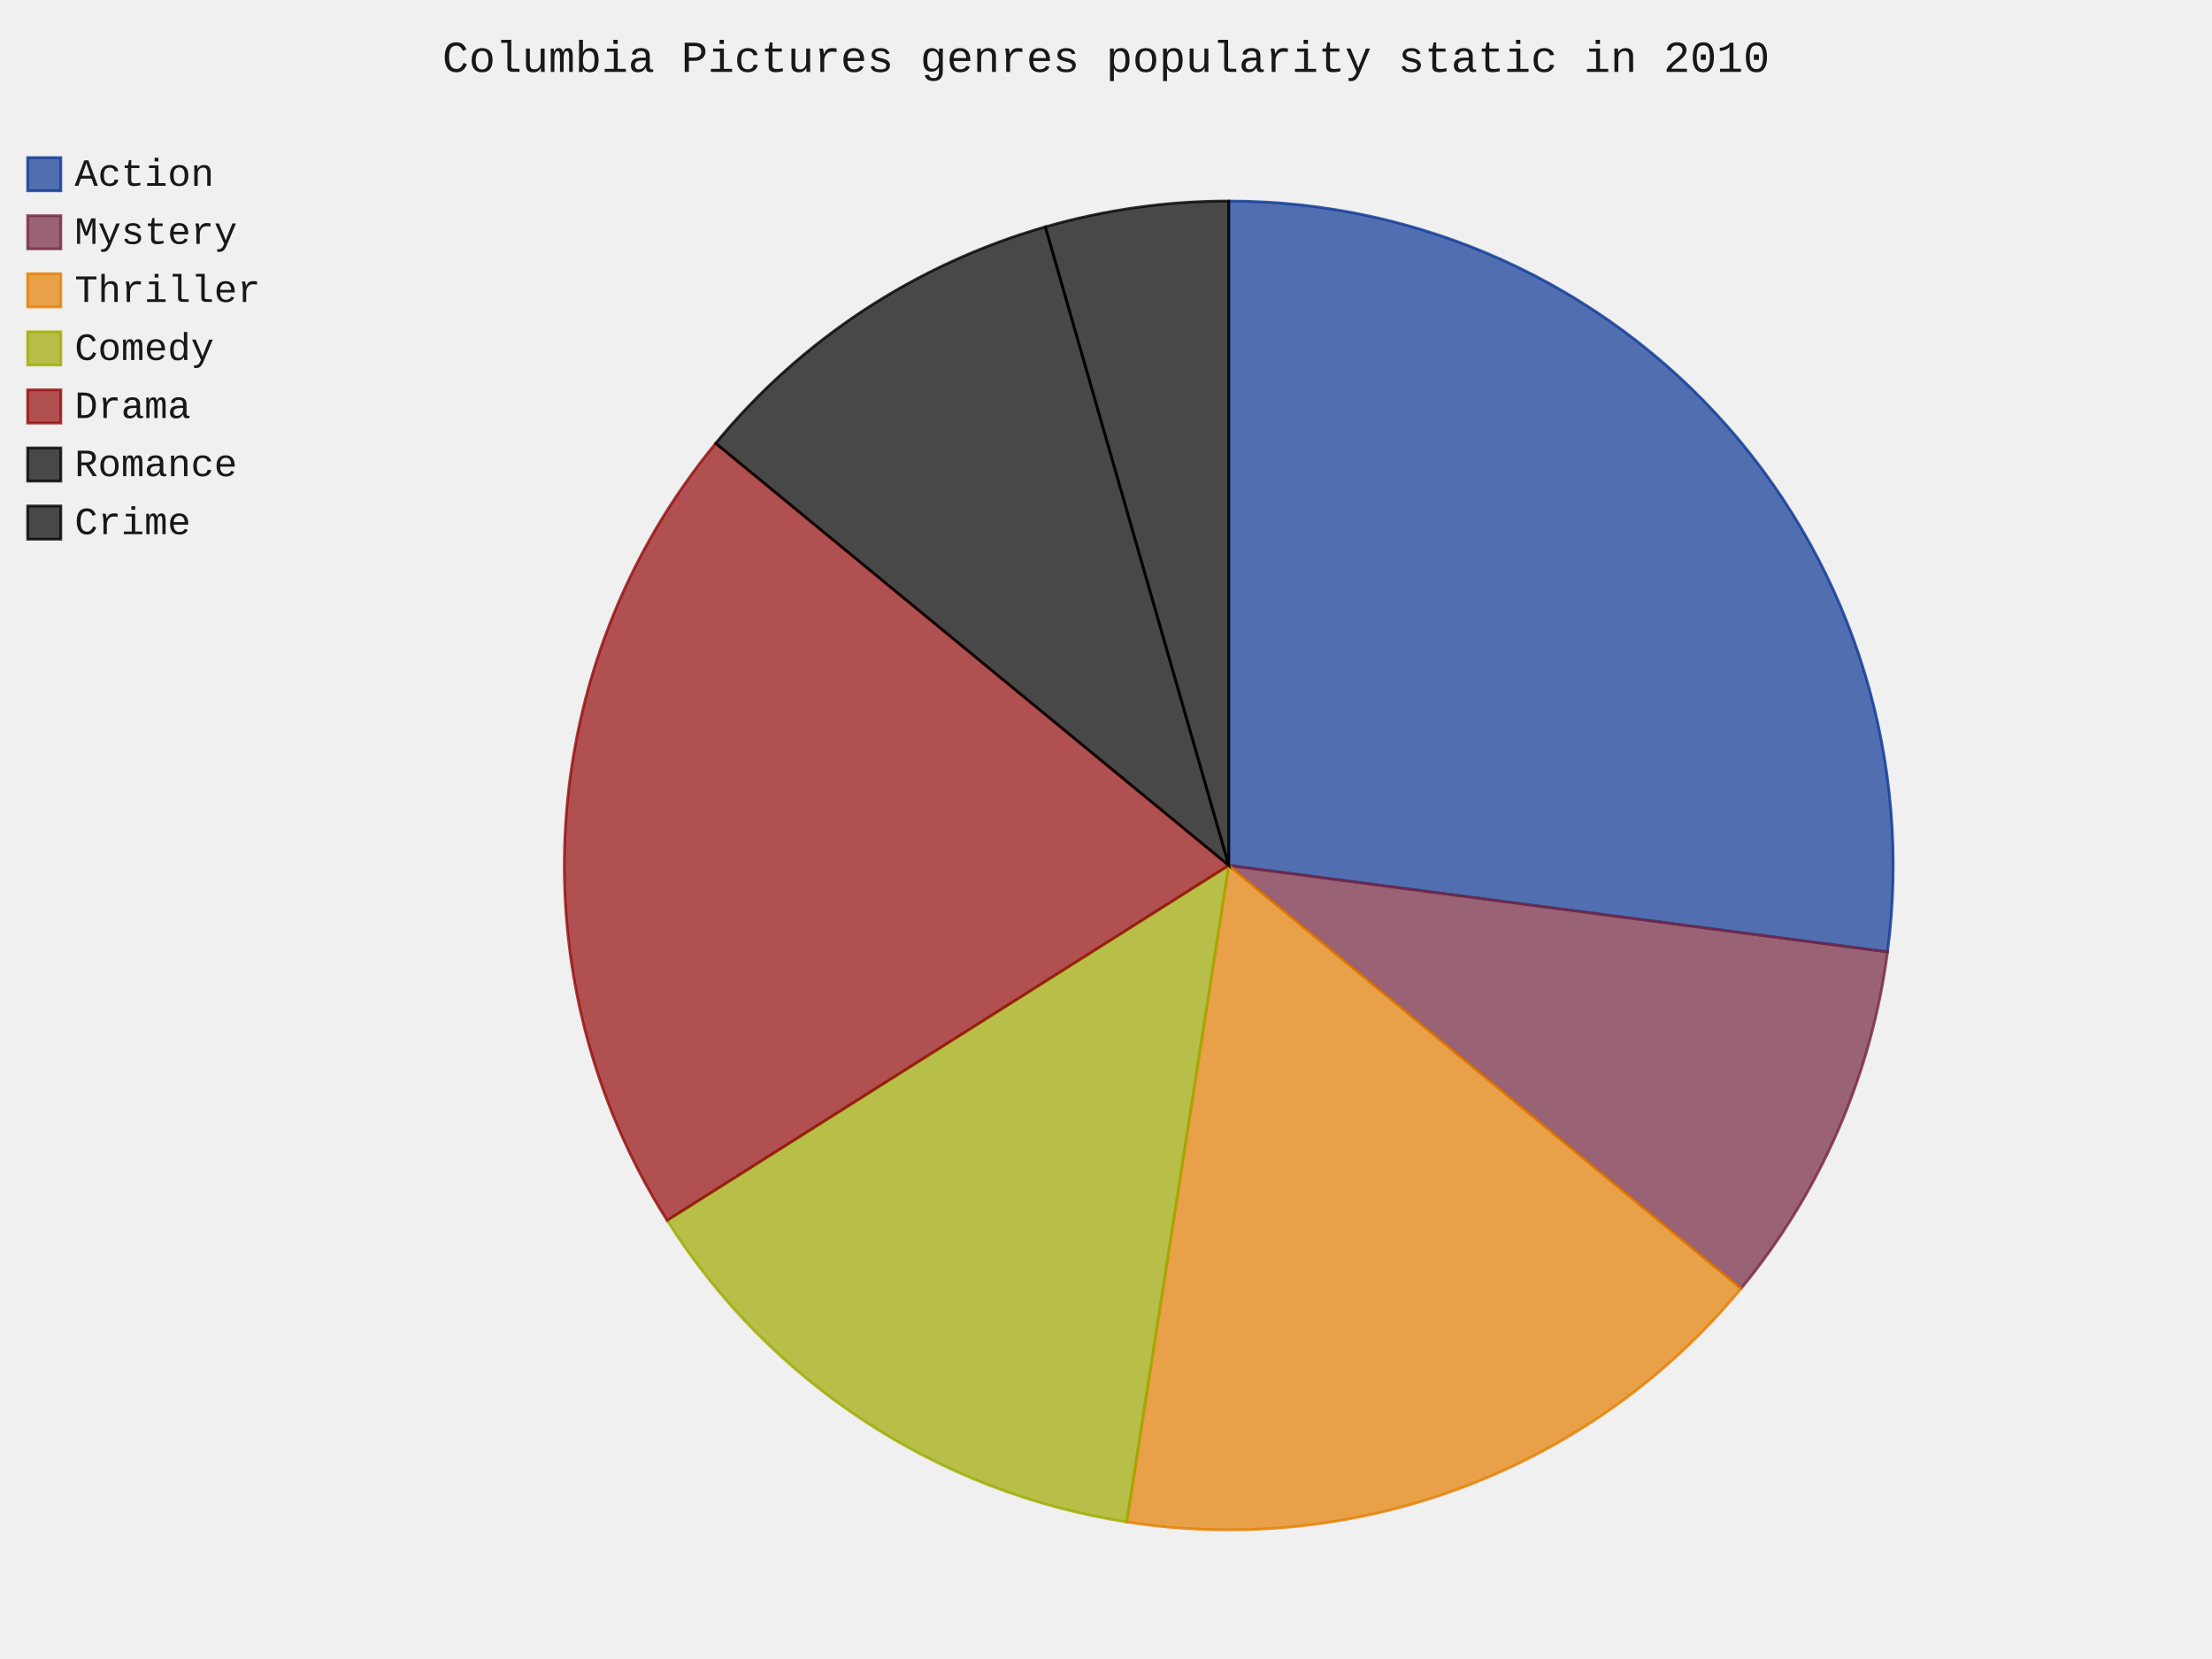
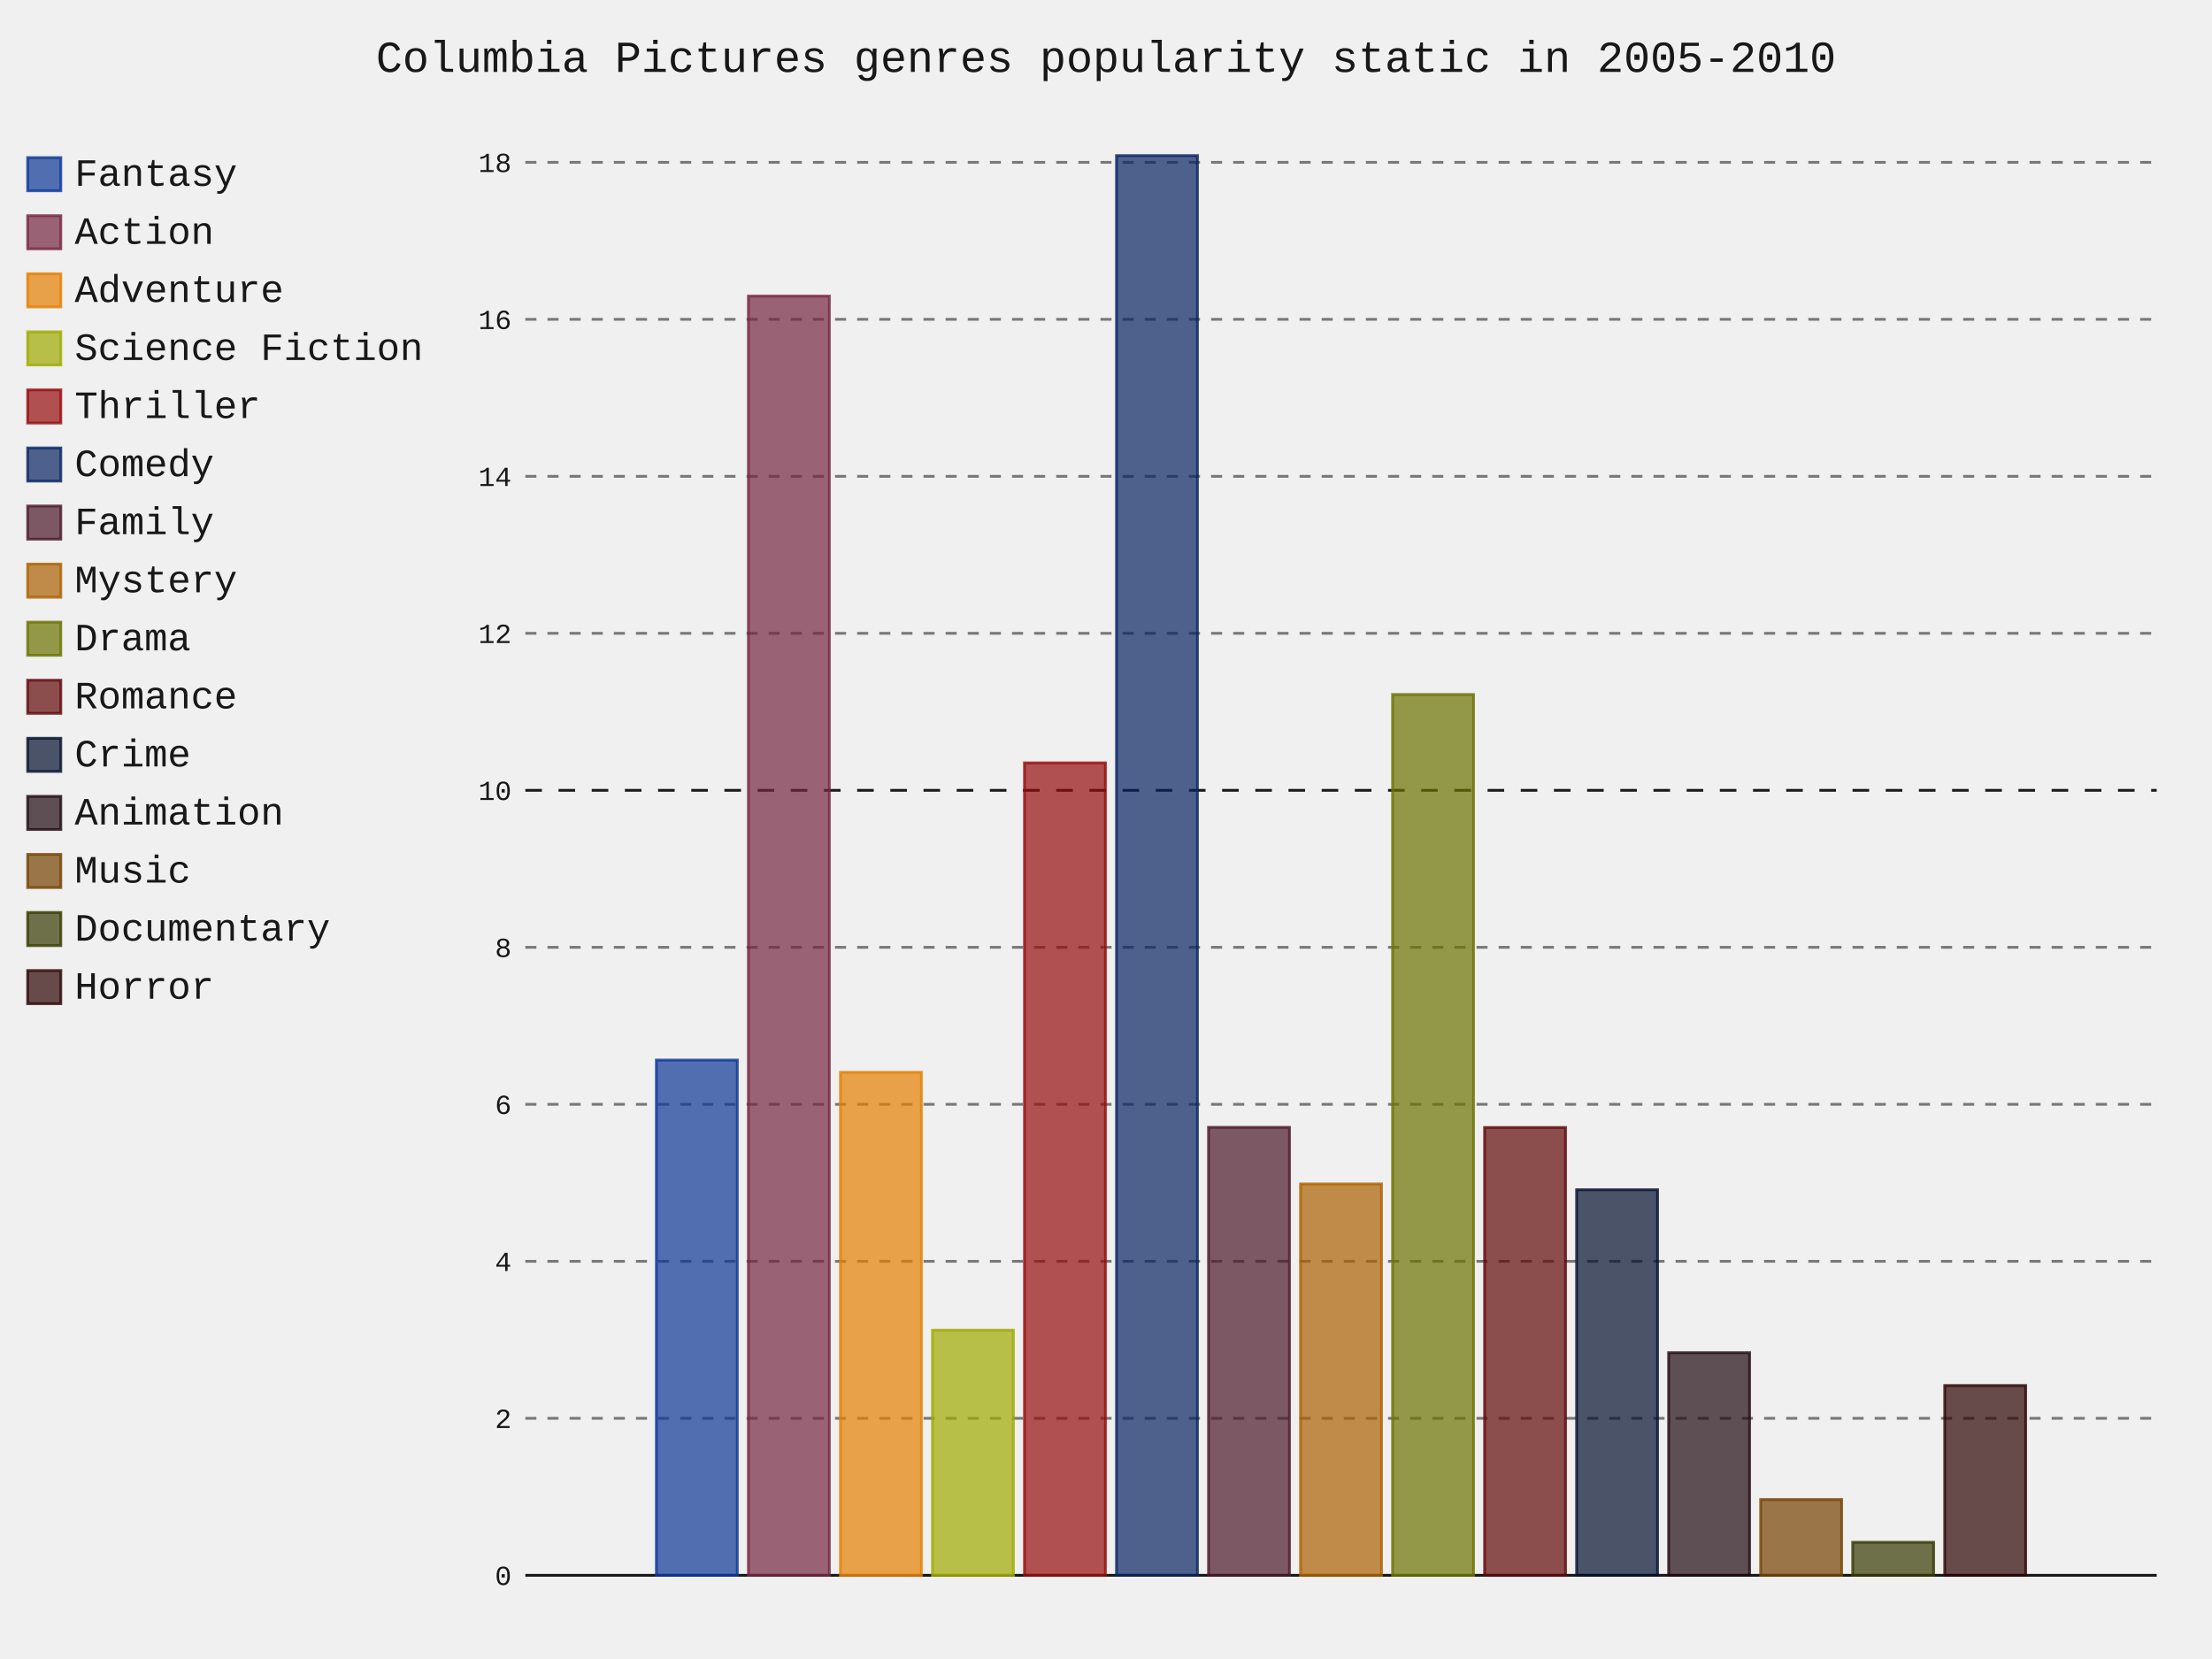
- <svg xmlns="http://www.w3.org/2000/svg" class="pygal-chart" id="chart-e31f5b87-3cb9-4aca-9b64-6ff284924353" viewBox="0 0 800 600">
+ <svg xmlns="http://www.w3.org/2000/svg" class="pygal-chart" id="chart-d4c06c15-21c2-4338-b634-90124c9bedb0" viewBox="0 0 800 600">
  <defs>
-     <style type="text/css">#chart-e31f5b87-3cb9-4aca-9b64-6ff284924353{-webkit-user-select:none;-webkit-font-smoothing:antialiased;font-family:Consolas,"Liberation Mono",Menlo,Courier,monospace}#chart-e31f5b87-3cb9-4aca-9b64-6ff284924353 .title{font-family:Consolas,"Liberation Mono",Menlo,Courier,monospace;font-size:16px}#chart-e31f5b87-3cb9-4aca-9b64-6ff284924353 .legends .legend text{font-family:Consolas,"Liberation Mono",Menlo,Courier,monospace;font-size:14px}#chart-e31f5b87-3cb9-4aca-9b64-6ff284924353 .axis text{font-family:Consolas,"Liberation Mono",Menlo,Courier,monospace;font-size:10px}#chart-e31f5b87-3cb9-4aca-9b64-6ff284924353 .axis text.major{font-family:Consolas,"Liberation Mono",Menlo,Courier,monospace;font-size:10px}#chart-e31f5b87-3cb9-4aca-9b64-6ff284924353 .text-overlay text.value{font-family:Consolas,"Liberation Mono",Menlo,Courier,monospace;font-size:16px}#chart-e31f5b87-3cb9-4aca-9b64-6ff284924353 .text-overlay text.label{font-family:Consolas,"Liberation Mono",Menlo,Courier,monospace;font-size:10px}#chart-e31f5b87-3cb9-4aca-9b64-6ff284924353 .tooltip{font-family:Consolas,"Liberation Mono",Menlo,Courier,monospace;font-size:14px}#chart-e31f5b87-3cb9-4aca-9b64-6ff284924353 text.no_data{font-family:Consolas,"Liberation Mono",Menlo,Courier,monospace;font-size:64px}
- #chart-e31f5b87-3cb9-4aca-9b64-6ff284924353{background-color:transparent}#chart-e31f5b87-3cb9-4aca-9b64-6ff284924353 path,#chart-e31f5b87-3cb9-4aca-9b64-6ff284924353 line,#chart-e31f5b87-3cb9-4aca-9b64-6ff284924353 rect,#chart-e31f5b87-3cb9-4aca-9b64-6ff284924353 circle{-webkit-transition:150ms;-moz-transition:150ms;transition:150ms}#chart-e31f5b87-3cb9-4aca-9b64-6ff284924353 .graph &gt; .background{fill:transparent}#chart-e31f5b87-3cb9-4aca-9b64-6ff284924353 .plot &gt; .background{fill:rgba(240,240,240,0.7)}#chart-e31f5b87-3cb9-4aca-9b64-6ff284924353 .graph{fill:rgba(0,0,0,0.9)}#chart-e31f5b87-3cb9-4aca-9b64-6ff284924353 text.no_data{fill:rgba(0,0,0,0.9)}#chart-e31f5b87-3cb9-4aca-9b64-6ff284924353 .title{fill:rgba(0,0,0,0.9)}#chart-e31f5b87-3cb9-4aca-9b64-6ff284924353 .legends .legend text{fill:rgba(0,0,0,0.9)}#chart-e31f5b87-3cb9-4aca-9b64-6ff284924353 .legends .legend:hover text{fill:rgba(0,0,0,0.9)}#chart-e31f5b87-3cb9-4aca-9b64-6ff284924353 .axis .line{stroke:rgba(0,0,0,0.9)}#chart-e31f5b87-3cb9-4aca-9b64-6ff284924353 .axis .guide.line{stroke:rgba(0,0,0,0.5)}#chart-e31f5b87-3cb9-4aca-9b64-6ff284924353 .axis .major.line{stroke:rgba(0,0,0,0.9)}#chart-e31f5b87-3cb9-4aca-9b64-6ff284924353 .axis text.major{fill:rgba(0,0,0,0.9)}#chart-e31f5b87-3cb9-4aca-9b64-6ff284924353 .axis.y .guides:hover .guide.line,#chart-e31f5b87-3cb9-4aca-9b64-6ff284924353 .line-graph .axis.x .guides:hover .guide.line,#chart-e31f5b87-3cb9-4aca-9b64-6ff284924353 .stackedline-graph .axis.x .guides:hover .guide.line,#chart-e31f5b87-3cb9-4aca-9b64-6ff284924353 .xy-graph .axis.x .guides:hover .guide.line{stroke:rgba(0,0,0,0.9)}#chart-e31f5b87-3cb9-4aca-9b64-6ff284924353 .axis .guides:hover text{fill:rgba(0,0,0,0.9)}#chart-e31f5b87-3cb9-4aca-9b64-6ff284924353 .reactive{fill-opacity:.7;stroke-opacity:.8}#chart-e31f5b87-3cb9-4aca-9b64-6ff284924353 .ci{stroke:rgba(0,0,0,0.9)}#chart-e31f5b87-3cb9-4aca-9b64-6ff284924353 .reactive.active,#chart-e31f5b87-3cb9-4aca-9b64-6ff284924353 .active .reactive{fill-opacity:.8;stroke-opacity:.9;stroke-width:4}#chart-e31f5b87-3cb9-4aca-9b64-6ff284924353 .ci .reactive.active{stroke-width:1.5}#chart-e31f5b87-3cb9-4aca-9b64-6ff284924353 .series text{fill:rgba(0,0,0,0.9)}#chart-e31f5b87-3cb9-4aca-9b64-6ff284924353 .tooltip rect{fill:rgba(240,240,240,0.7);stroke:rgba(0,0,0,0.9);-webkit-transition:opacity 150ms;-moz-transition:opacity 150ms;transition:opacity 150ms}#chart-e31f5b87-3cb9-4aca-9b64-6ff284924353 .tooltip .label{fill:rgba(0,0,0,0.9)}#chart-e31f5b87-3cb9-4aca-9b64-6ff284924353 .tooltip .label{fill:rgba(0,0,0,0.9)}#chart-e31f5b87-3cb9-4aca-9b64-6ff284924353 .tooltip .legend{font-size:.8em;fill:rgba(0,0,0,0.5)}#chart-e31f5b87-3cb9-4aca-9b64-6ff284924353 .tooltip .x_label{font-size:.6em;fill:rgba(0,0,0,0.9)}#chart-e31f5b87-3cb9-4aca-9b64-6ff284924353 .tooltip .xlink{font-size:.5em;text-decoration:underline}#chart-e31f5b87-3cb9-4aca-9b64-6ff284924353 .tooltip .value{font-size:1.5em}#chart-e31f5b87-3cb9-4aca-9b64-6ff284924353 .bound{font-size:.5em}#chart-e31f5b87-3cb9-4aca-9b64-6ff284924353 .max-value{font-size:.75em;fill:rgba(0,0,0,0.5)}#chart-e31f5b87-3cb9-4aca-9b64-6ff284924353 .map-element{fill:rgba(240,240,240,0.7);stroke:rgba(0,0,0,0.5) !important}#chart-e31f5b87-3cb9-4aca-9b64-6ff284924353 .map-element .reactive{fill-opacity:inherit;stroke-opacity:inherit}#chart-e31f5b87-3cb9-4aca-9b64-6ff284924353 .color-0,#chart-e31f5b87-3cb9-4aca-9b64-6ff284924353 .color-0 a:visited{stroke:rgb(12,55,149);fill:rgb(12,55,149)}#chart-e31f5b87-3cb9-4aca-9b64-6ff284924353 .color-1,#chart-e31f5b87-3cb9-4aca-9b64-6ff284924353 .color-1 a:visited{stroke:rgb(117,38,65);fill:rgb(117,38,65)}#chart-e31f5b87-3cb9-4aca-9b64-6ff284924353 .color-2,#chart-e31f5b87-3cb9-4aca-9b64-6ff284924353 .color-2 a:visited{stroke:rgb(228,127,0);fill:rgb(228,127,0)}#chart-e31f5b87-3cb9-4aca-9b64-6ff284924353 .color-3,#chart-e31f5b87-3cb9-4aca-9b64-6ff284924353 .color-3 a:visited{stroke:rgb(159,170,0);fill:rgb(159,170,0)}#chart-e31f5b87-3cb9-4aca-9b64-6ff284924353 .color-4,#chart-e31f5b87-3cb9-4aca-9b64-6ff284924353 .color-4 a:visited{stroke:rgb(149,12,12);fill:rgb(149,12,12)}#chart-e31f5b87-3cb9-4aca-9b64-6ff284924353 .color-5,#chart-e31f5b87-3cb9-4aca-9b64-6ff284924353 .color-5 a:visited{stroke:rgb(0,0,0);fill:rgb(0,0,0)}#chart-e31f5b87-3cb9-4aca-9b64-6ff284924353 .color-6,#chart-e31f5b87-3cb9-4aca-9b64-6ff284924353 .color-6 a:visited{stroke:rgb(0,0,0);fill:rgb(0,0,0)}#chart-e31f5b87-3cb9-4aca-9b64-6ff284924353 .text-overlay .color-0 text{fill:black}#chart-e31f5b87-3cb9-4aca-9b64-6ff284924353 .text-overlay .color-1 text{fill:black}#chart-e31f5b87-3cb9-4aca-9b64-6ff284924353 .text-overlay .color-2 text{fill:black}#chart-e31f5b87-3cb9-4aca-9b64-6ff284924353 .text-overlay .color-3 text{fill:black}#chart-e31f5b87-3cb9-4aca-9b64-6ff284924353 .text-overlay .color-4 text{fill:black}#chart-e31f5b87-3cb9-4aca-9b64-6ff284924353 .text-overlay .color-5 text{fill:white}#chart-e31f5b87-3cb9-4aca-9b64-6ff284924353 .text-overlay .color-6 text{fill:white}
- #chart-e31f5b87-3cb9-4aca-9b64-6ff284924353 text.no_data{text-anchor:middle}#chart-e31f5b87-3cb9-4aca-9b64-6ff284924353 .guide.line{fill:none}#chart-e31f5b87-3cb9-4aca-9b64-6ff284924353 .centered{text-anchor:middle}#chart-e31f5b87-3cb9-4aca-9b64-6ff284924353 .title{text-anchor:middle}#chart-e31f5b87-3cb9-4aca-9b64-6ff284924353 .legends .legend text{fill-opacity:1}#chart-e31f5b87-3cb9-4aca-9b64-6ff284924353 .axis.x text{text-anchor:middle}#chart-e31f5b87-3cb9-4aca-9b64-6ff284924353 .axis.x:not(.web) text[transform]{text-anchor:start}#chart-e31f5b87-3cb9-4aca-9b64-6ff284924353 .axis.x:not(.web) text[transform].backwards{text-anchor:end}#chart-e31f5b87-3cb9-4aca-9b64-6ff284924353 .axis.y text{text-anchor:end}#chart-e31f5b87-3cb9-4aca-9b64-6ff284924353 .axis.y text[transform].backwards{text-anchor:start}#chart-e31f5b87-3cb9-4aca-9b64-6ff284924353 .axis.y2 text{text-anchor:start}#chart-e31f5b87-3cb9-4aca-9b64-6ff284924353 .axis.y2 text[transform].backwards{text-anchor:end}#chart-e31f5b87-3cb9-4aca-9b64-6ff284924353 .axis .guide.line{stroke-dasharray:4,4}#chart-e31f5b87-3cb9-4aca-9b64-6ff284924353 .axis .major.guide.line{stroke-dasharray:6,6}#chart-e31f5b87-3cb9-4aca-9b64-6ff284924353 .horizontal .axis.y .guide.line,#chart-e31f5b87-3cb9-4aca-9b64-6ff284924353 .horizontal .axis.y2 .guide.line,#chart-e31f5b87-3cb9-4aca-9b64-6ff284924353 .vertical .axis.x .guide.line{opacity:0}#chart-e31f5b87-3cb9-4aca-9b64-6ff284924353 .horizontal .axis.always_show .guide.line,#chart-e31f5b87-3cb9-4aca-9b64-6ff284924353 .vertical .axis.always_show .guide.line{opacity:1 !important}#chart-e31f5b87-3cb9-4aca-9b64-6ff284924353 .axis.y .guides:hover .guide.line,#chart-e31f5b87-3cb9-4aca-9b64-6ff284924353 .axis.y2 .guides:hover .guide.line,#chart-e31f5b87-3cb9-4aca-9b64-6ff284924353 .axis.x .guides:hover .guide.line{opacity:1}#chart-e31f5b87-3cb9-4aca-9b64-6ff284924353 .axis .guides:hover text{opacity:1}#chart-e31f5b87-3cb9-4aca-9b64-6ff284924353 .nofill{fill:none}#chart-e31f5b87-3cb9-4aca-9b64-6ff284924353 .subtle-fill{fill-opacity:.2}#chart-e31f5b87-3cb9-4aca-9b64-6ff284924353 .dot{stroke-width:1px;fill-opacity:1}#chart-e31f5b87-3cb9-4aca-9b64-6ff284924353 .dot.active{stroke-width:5px}#chart-e31f5b87-3cb9-4aca-9b64-6ff284924353 .dot.negative{fill:transparent}#chart-e31f5b87-3cb9-4aca-9b64-6ff284924353 text,#chart-e31f5b87-3cb9-4aca-9b64-6ff284924353 tspan{stroke:none !important}#chart-e31f5b87-3cb9-4aca-9b64-6ff284924353 .series text.active{opacity:1}#chart-e31f5b87-3cb9-4aca-9b64-6ff284924353 .tooltip rect{fill-opacity:.95;stroke-width:.5}#chart-e31f5b87-3cb9-4aca-9b64-6ff284924353 .tooltip text{fill-opacity:1}#chart-e31f5b87-3cb9-4aca-9b64-6ff284924353 .showable{visibility:hidden}#chart-e31f5b87-3cb9-4aca-9b64-6ff284924353 .showable.shown{visibility:visible}#chart-e31f5b87-3cb9-4aca-9b64-6ff284924353 .gauge-background{fill:rgba(229,229,229,1);stroke:none}#chart-e31f5b87-3cb9-4aca-9b64-6ff284924353 .bg-lines{stroke:transparent;stroke-width:2px}</style>
+     <style type="text/css">#chart-d4c06c15-21c2-4338-b634-90124c9bedb0{-webkit-user-select:none;-webkit-font-smoothing:antialiased;font-family:Consolas,"Liberation Mono",Menlo,Courier,monospace}#chart-d4c06c15-21c2-4338-b634-90124c9bedb0 .title{font-family:Consolas,"Liberation Mono",Menlo,Courier,monospace;font-size:16px}#chart-d4c06c15-21c2-4338-b634-90124c9bedb0 .legends .legend text{font-family:Consolas,"Liberation Mono",Menlo,Courier,monospace;font-size:14px}#chart-d4c06c15-21c2-4338-b634-90124c9bedb0 .axis text{font-family:Consolas,"Liberation Mono",Menlo,Courier,monospace;font-size:10px}#chart-d4c06c15-21c2-4338-b634-90124c9bedb0 .axis text.major{font-family:Consolas,"Liberation Mono",Menlo,Courier,monospace;font-size:10px}#chart-d4c06c15-21c2-4338-b634-90124c9bedb0 .text-overlay text.value{font-family:Consolas,"Liberation Mono",Menlo,Courier,monospace;font-size:16px}#chart-d4c06c15-21c2-4338-b634-90124c9bedb0 .text-overlay text.label{font-family:Consolas,"Liberation Mono",Menlo,Courier,monospace;font-size:10px}#chart-d4c06c15-21c2-4338-b634-90124c9bedb0 .tooltip{font-family:Consolas,"Liberation Mono",Menlo,Courier,monospace;font-size:14px}#chart-d4c06c15-21c2-4338-b634-90124c9bedb0 text.no_data{font-family:Consolas,"Liberation Mono",Menlo,Courier,monospace;font-size:64px}
+ #chart-d4c06c15-21c2-4338-b634-90124c9bedb0{background-color:transparent}#chart-d4c06c15-21c2-4338-b634-90124c9bedb0 path,#chart-d4c06c15-21c2-4338-b634-90124c9bedb0 line,#chart-d4c06c15-21c2-4338-b634-90124c9bedb0 rect,#chart-d4c06c15-21c2-4338-b634-90124c9bedb0 circle{-webkit-transition:150ms;-moz-transition:150ms;transition:150ms}#chart-d4c06c15-21c2-4338-b634-90124c9bedb0 .graph &gt; .background{fill:transparent}#chart-d4c06c15-21c2-4338-b634-90124c9bedb0 .plot &gt; .background{fill:rgba(240,240,240,0.7)}#chart-d4c06c15-21c2-4338-b634-90124c9bedb0 .graph{fill:rgba(0,0,0,0.9)}#chart-d4c06c15-21c2-4338-b634-90124c9bedb0 text.no_data{fill:rgba(0,0,0,0.9)}#chart-d4c06c15-21c2-4338-b634-90124c9bedb0 .title{fill:rgba(0,0,0,0.9)}#chart-d4c06c15-21c2-4338-b634-90124c9bedb0 .legends .legend text{fill:rgba(0,0,0,0.9)}#chart-d4c06c15-21c2-4338-b634-90124c9bedb0 .legends .legend:hover text{fill:rgba(0,0,0,0.9)}#chart-d4c06c15-21c2-4338-b634-90124c9bedb0 .axis .line{stroke:rgba(0,0,0,0.9)}#chart-d4c06c15-21c2-4338-b634-90124c9bedb0 .axis .guide.line{stroke:rgba(0,0,0,0.5)}#chart-d4c06c15-21c2-4338-b634-90124c9bedb0 .axis .major.line{stroke:rgba(0,0,0,0.9)}#chart-d4c06c15-21c2-4338-b634-90124c9bedb0 .axis text.major{fill:rgba(0,0,0,0.9)}#chart-d4c06c15-21c2-4338-b634-90124c9bedb0 .axis.y .guides:hover .guide.line,#chart-d4c06c15-21c2-4338-b634-90124c9bedb0 .line-graph .axis.x .guides:hover .guide.line,#chart-d4c06c15-21c2-4338-b634-90124c9bedb0 .stackedline-graph .axis.x .guides:hover .guide.line,#chart-d4c06c15-21c2-4338-b634-90124c9bedb0 .xy-graph .axis.x .guides:hover .guide.line{stroke:rgba(0,0,0,0.9)}#chart-d4c06c15-21c2-4338-b634-90124c9bedb0 .axis .guides:hover text{fill:rgba(0,0,0,0.9)}#chart-d4c06c15-21c2-4338-b634-90124c9bedb0 .reactive{fill-opacity:.7;stroke-opacity:.8}#chart-d4c06c15-21c2-4338-b634-90124c9bedb0 .ci{stroke:rgba(0,0,0,0.9)}#chart-d4c06c15-21c2-4338-b634-90124c9bedb0 .reactive.active,#chart-d4c06c15-21c2-4338-b634-90124c9bedb0 .active .reactive{fill-opacity:.8;stroke-opacity:.9;stroke-width:4}#chart-d4c06c15-21c2-4338-b634-90124c9bedb0 .ci .reactive.active{stroke-width:1.5}#chart-d4c06c15-21c2-4338-b634-90124c9bedb0 .series text{fill:rgba(0,0,0,0.9)}#chart-d4c06c15-21c2-4338-b634-90124c9bedb0 .tooltip rect{fill:rgba(240,240,240,0.7);stroke:rgba(0,0,0,0.9);-webkit-transition:opacity 150ms;-moz-transition:opacity 150ms;transition:opacity 150ms}#chart-d4c06c15-21c2-4338-b634-90124c9bedb0 .tooltip .label{fill:rgba(0,0,0,0.9)}#chart-d4c06c15-21c2-4338-b634-90124c9bedb0 .tooltip .label{fill:rgba(0,0,0,0.9)}#chart-d4c06c15-21c2-4338-b634-90124c9bedb0 .tooltip .legend{font-size:.8em;fill:rgba(0,0,0,0.5)}#chart-d4c06c15-21c2-4338-b634-90124c9bedb0 .tooltip .x_label{font-size:.6em;fill:rgba(0,0,0,0.9)}#chart-d4c06c15-21c2-4338-b634-90124c9bedb0 .tooltip .xlink{font-size:.5em;text-decoration:underline}#chart-d4c06c15-21c2-4338-b634-90124c9bedb0 .tooltip .value{font-size:1.5em}#chart-d4c06c15-21c2-4338-b634-90124c9bedb0 .bound{font-size:.5em}#chart-d4c06c15-21c2-4338-b634-90124c9bedb0 .max-value{font-size:.75em;fill:rgba(0,0,0,0.5)}#chart-d4c06c15-21c2-4338-b634-90124c9bedb0 .map-element{fill:rgba(240,240,240,0.7);stroke:rgba(0,0,0,0.5) !important}#chart-d4c06c15-21c2-4338-b634-90124c9bedb0 .map-element .reactive{fill-opacity:inherit;stroke-opacity:inherit}#chart-d4c06c15-21c2-4338-b634-90124c9bedb0 .color-0,#chart-d4c06c15-21c2-4338-b634-90124c9bedb0 .color-0 a:visited{stroke:rgb(12,55,149);fill:rgb(12,55,149)}#chart-d4c06c15-21c2-4338-b634-90124c9bedb0 .color-1,#chart-d4c06c15-21c2-4338-b634-90124c9bedb0 .color-1 a:visited{stroke:rgb(117,38,65);fill:rgb(117,38,65)}#chart-d4c06c15-21c2-4338-b634-90124c9bedb0 .color-2,#chart-d4c06c15-21c2-4338-b634-90124c9bedb0 .color-2 a:visited{stroke:rgb(228,127,0);fill:rgb(228,127,0)}#chart-d4c06c15-21c2-4338-b634-90124c9bedb0 .color-3,#chart-d4c06c15-21c2-4338-b634-90124c9bedb0 .color-3 a:visited{stroke:rgb(159,170,0);fill:rgb(159,170,0)}#chart-d4c06c15-21c2-4338-b634-90124c9bedb0 .color-4,#chart-d4c06c15-21c2-4338-b634-90124c9bedb0 .color-4 a:visited{stroke:rgb(149,12,12);fill:rgb(149,12,12)}#chart-d4c06c15-21c2-4338-b634-90124c9bedb0 .color-5,#chart-d4c06c15-21c2-4338-b634-90124c9bedb0 .color-5 a:visited{stroke:rgb(8,36,97);fill:rgb(8,36,97)}#chart-d4c06c15-21c2-4338-b634-90124c9bedb0 .color-6,#chart-d4c06c15-21c2-4338-b634-90124c9bedb0 .color-6 a:visited{stroke:rgb(75,24,41);fill:rgb(75,24,41)}#chart-d4c06c15-21c2-4338-b634-90124c9bedb0 .color-7,#chart-d4c06c15-21c2-4338-b634-90124c9bedb0 .color-7 a:visited{stroke:rgb(172,96,0);fill:rgb(172,96,0)}#chart-d4c06c15-21c2-4338-b634-90124c9bedb0 .color-8,#chart-d4c06c15-21c2-4338-b634-90124c9bedb0 .color-8 a:visited{stroke:rgb(107,114,0);fill:rgb(107,114,0)}#chart-d4c06c15-21c2-4338-b634-90124c9bedb0 .color-9,#chart-d4c06c15-21c2-4338-b634-90124c9bedb0 .color-9 a:visited{stroke:rgb(97,8,8);fill:rgb(97,8,8)}#chart-d4c06c15-21c2-4338-b634-90124c9bedb0 .color-10,#chart-d4c06c15-21c2-4338-b634-90124c9bedb0 .color-10 a:visited{stroke:rgb(4,17,45);fill:rgb(4,17,45)}#chart-d4c06c15-21c2-4338-b634-90124c9bedb0 .color-11,#chart-d4c06c15-21c2-4338-b634-90124c9bedb0 .color-11 a:visited{stroke:rgb(32,10,18);fill:rgb(32,10,18)}#chart-d4c06c15-21c2-4338-b634-90124c9bedb0 .color-12,#chart-d4c06c15-21c2-4338-b634-90124c9bedb0 .color-12 a:visited{stroke:rgb(116,65,0);fill:rgb(116,65,0)}#chart-d4c06c15-21c2-4338-b634-90124c9bedb0 .color-13,#chart-d4c06c15-21c2-4338-b634-90124c9bedb0 .color-13 a:visited{stroke:rgb(54,58,0);fill:rgb(54,58,0)}#chart-d4c06c15-21c2-4338-b634-90124c9bedb0 .color-14,#chart-d4c06c15-21c2-4338-b634-90124c9bedb0 .color-14 a:visited{stroke:rgb(45,4,4);fill:rgb(45,4,4)}#chart-d4c06c15-21c2-4338-b634-90124c9bedb0 .text-overlay .color-0 text{fill:black}#chart-d4c06c15-21c2-4338-b634-90124c9bedb0 .text-overlay .color-1 text{fill:black}#chart-d4c06c15-21c2-4338-b634-90124c9bedb0 .text-overlay .color-2 text{fill:black}#chart-d4c06c15-21c2-4338-b634-90124c9bedb0 .text-overlay .color-3 text{fill:black}#chart-d4c06c15-21c2-4338-b634-90124c9bedb0 .text-overlay .color-4 text{fill:black}#chart-d4c06c15-21c2-4338-b634-90124c9bedb0 .text-overlay .color-5 text{fill:black}#chart-d4c06c15-21c2-4338-b634-90124c9bedb0 .text-overlay .color-6 text{fill:black}#chart-d4c06c15-21c2-4338-b634-90124c9bedb0 .text-overlay .color-7 text{fill:black}#chart-d4c06c15-21c2-4338-b634-90124c9bedb0 .text-overlay .color-8 text{fill:black}#chart-d4c06c15-21c2-4338-b634-90124c9bedb0 .text-overlay .color-9 text{fill:black}#chart-d4c06c15-21c2-4338-b634-90124c9bedb0 .text-overlay .color-10 text{fill:white}#chart-d4c06c15-21c2-4338-b634-90124c9bedb0 .text-overlay .color-11 text{fill:white}#chart-d4c06c15-21c2-4338-b634-90124c9bedb0 .text-overlay .color-12 text{fill:black}#chart-d4c06c15-21c2-4338-b634-90124c9bedb0 .text-overlay .color-13 text{fill:white}#chart-d4c06c15-21c2-4338-b634-90124c9bedb0 .text-overlay .color-14 text{fill:white}
+ #chart-d4c06c15-21c2-4338-b634-90124c9bedb0 text.no_data{text-anchor:middle}#chart-d4c06c15-21c2-4338-b634-90124c9bedb0 .guide.line{fill:none}#chart-d4c06c15-21c2-4338-b634-90124c9bedb0 .centered{text-anchor:middle}#chart-d4c06c15-21c2-4338-b634-90124c9bedb0 .title{text-anchor:middle}#chart-d4c06c15-21c2-4338-b634-90124c9bedb0 .legends .legend text{fill-opacity:1}#chart-d4c06c15-21c2-4338-b634-90124c9bedb0 .axis.x text{text-anchor:middle}#chart-d4c06c15-21c2-4338-b634-90124c9bedb0 .axis.x:not(.web) text[transform]{text-anchor:start}#chart-d4c06c15-21c2-4338-b634-90124c9bedb0 .axis.x:not(.web) text[transform].backwards{text-anchor:end}#chart-d4c06c15-21c2-4338-b634-90124c9bedb0 .axis.y text{text-anchor:end}#chart-d4c06c15-21c2-4338-b634-90124c9bedb0 .axis.y text[transform].backwards{text-anchor:start}#chart-d4c06c15-21c2-4338-b634-90124c9bedb0 .axis.y2 text{text-anchor:start}#chart-d4c06c15-21c2-4338-b634-90124c9bedb0 .axis.y2 text[transform].backwards{text-anchor:end}#chart-d4c06c15-21c2-4338-b634-90124c9bedb0 .axis .guide.line{stroke-dasharray:4,4}#chart-d4c06c15-21c2-4338-b634-90124c9bedb0 .axis .major.guide.line{stroke-dasharray:6,6}#chart-d4c06c15-21c2-4338-b634-90124c9bedb0 .horizontal .axis.y .guide.line,#chart-d4c06c15-21c2-4338-b634-90124c9bedb0 .horizontal .axis.y2 .guide.line,#chart-d4c06c15-21c2-4338-b634-90124c9bedb0 .vertical .axis.x .guide.line{opacity:0}#chart-d4c06c15-21c2-4338-b634-90124c9bedb0 .horizontal .axis.always_show .guide.line,#chart-d4c06c15-21c2-4338-b634-90124c9bedb0 .vertical .axis.always_show .guide.line{opacity:1 !important}#chart-d4c06c15-21c2-4338-b634-90124c9bedb0 .axis.y .guides:hover .guide.line,#chart-d4c06c15-21c2-4338-b634-90124c9bedb0 .axis.y2 .guides:hover .guide.line,#chart-d4c06c15-21c2-4338-b634-90124c9bedb0 .axis.x .guides:hover .guide.line{opacity:1}#chart-d4c06c15-21c2-4338-b634-90124c9bedb0 .axis .guides:hover text{opacity:1}#chart-d4c06c15-21c2-4338-b634-90124c9bedb0 .nofill{fill:none}#chart-d4c06c15-21c2-4338-b634-90124c9bedb0 .subtle-fill{fill-opacity:.2}#chart-d4c06c15-21c2-4338-b634-90124c9bedb0 .dot{stroke-width:1px;fill-opacity:1}#chart-d4c06c15-21c2-4338-b634-90124c9bedb0 .dot.active{stroke-width:5px}#chart-d4c06c15-21c2-4338-b634-90124c9bedb0 .dot.negative{fill:transparent}#chart-d4c06c15-21c2-4338-b634-90124c9bedb0 text,#chart-d4c06c15-21c2-4338-b634-90124c9bedb0 tspan{stroke:none !important}#chart-d4c06c15-21c2-4338-b634-90124c9bedb0 .series text.active{opacity:1}#chart-d4c06c15-21c2-4338-b634-90124c9bedb0 .tooltip rect{fill-opacity:.95;stroke-width:.5}#chart-d4c06c15-21c2-4338-b634-90124c9bedb0 .tooltip text{fill-opacity:1}#chart-d4c06c15-21c2-4338-b634-90124c9bedb0 .showable{visibility:hidden}#chart-d4c06c15-21c2-4338-b634-90124c9bedb0 .showable.shown{visibility:visible}#chart-d4c06c15-21c2-4338-b634-90124c9bedb0 .gauge-background{fill:rgba(229,229,229,1);stroke:none}#chart-d4c06c15-21c2-4338-b634-90124c9bedb0 .bg-lines{stroke:transparent;stroke-width:2px}</style>
  </defs>
-   <g class="graph pie-graph vertical">
+   <g class="graph bar-graph vertical">
    <rect class="background" height="600" width="800" x="0" y="0" />
-     <g class="plot" transform="translate(109, 46)">
-       <rect class="background" height="534" width="670.8" x="0" y="0" />
+     <g class="plot" transform="translate(190, 46)">
+       <rect class="background" height="534" width="590.0" x="0" y="0" />
+       <g class="axis y always_show">
+         <g class="guides">
+           <path class="axis major line" d="M0 523.731 h590" />
+           <text class="major" x="-5" y="527.231">0</text>
+         </g>
+         <g class="guides">
+           <path class="guide line" d="M0 466.951 h590" />
+           <text class="" x="-5" y="470.451">2</text>
+         </g>
+         <g class="guides">
+           <path class="guide line" d="M0 410.171 h590" />
+           <text class="" x="-5" y="413.671">4</text>
+         </g>
+         <g class="guides">
+           <path class="guide line" d="M0 353.391 h590" />
+           <text class="" x="-5" y="356.891">6</text>
+         </g>
+         <g class="guides">
+           <path class="guide line" d="M0 296.611 h590" />
+           <text class="" x="-5" y="300.111">8</text>
+         </g>
+         <g class="guides">
+           <path class="major guide line" d="M0 239.831 h590" />
+           <text class="major" x="-5" y="243.331">10</text>
+         </g>
+         <g class="guides">
+           <path class="guide line" d="M0 183.051 h590" />
+           <text class="" x="-5" y="186.551">12</text>
+         </g>
+         <g class="guides">
+           <path class="guide line" d="M0 126.271 h590" />
+           <text class="" x="-5" y="129.771">14</text>
+         </g>
+         <g class="guides">
+           <path class="guide line" d="M0 69.491 h590" />
+           <text class="" x="-5" y="72.991">16</text>
+         </g>
+         <g class="guides">
+           <path class="guide line" d="M0 12.711 h590" />
+           <text class="" x="-5" y="16.211">18</text>
+         </g>
+       </g>
      <g class="series serie-0 color-0">
-         <g class="slices">
-           <g class="slice">
-             <path class="slice reactive tooltip-trigger" d="M335.4 26.7 A240.3 240.3 0 0 1 573.656 298.275 L335.4 267 A0 0 0 0 0 335.4 267 z" />
+         <g class="bars">
+           <g class="bar">
+             <rect class="rect reactive tooltip-trigger" height="186.352" rx="0" ry="0" width="29.288" x="47.382" y="337.379" />
          </g>
        </g>
      </g>
      <g class="series serie-1 color-1">
-         <g class="slices">
-           <g class="slice">
-             <path class="slice reactive tooltip-trigger" d="M573.656 298.275 A240.3 240.3 0 0 1 520.686 420.014 L335.4 267 A0 0 0 0 0 335.4 267 z" />
+         <g class="bars">
+           <g class="bar">
+             <rect class="rect reactive tooltip-trigger" height="462.643" rx="0" ry="0" width="29.288" x="80.664" y="61.087" />
          </g>
        </g>
      </g>
      <g class="series serie-2 color-2">
-         <g class="slices">
-           <g class="slice">
-             <path class="slice reactive tooltip-trigger" d="M520.686 420.014 A240.3 240.3 0 0 1 298.487 504.448 L335.4 267 A0 0 0 0 0 335.4 267 z" />
+         <g class="bars">
+           <g class="bar">
+             <rect class="rect reactive tooltip-trigger" height="181.923" rx="0" ry="0" width="29.288" x="113.946" y="341.808" />
          </g>
        </g>
      </g>
      <g class="series serie-3 color-3">
-         <g class="slices">
-           <g class="slice">
-             <path class="slice reactive tooltip-trigger" d="M298.487 504.448 A240.3 240.3 0 0 1 132.268 395.381 L335.4 267 A0 0 0 0 0 335.4 267 z" />
+         <g class="bars">
+           <g class="bar">
+             <rect class="rect reactive tooltip-trigger" height="88.662" rx="0" ry="0" width="29.288" x="147.228" y="435.069" />
          </g>
        </g>
      </g>
      <g class="series serie-4 color-4">
-         <g class="slices">
-           <g class="slice">
-             <path class="slice reactive tooltip-trigger" d="M132.268 395.381 A240.3 240.3 0 0 1 149.831 114.329 L335.4 267 A0 0 0 0 0 335.4 267 z" />
+         <g class="bars">
+           <g class="bar">
+             <rect class="rect reactive tooltip-trigger" height="293.836" rx="0" ry="0" width="29.288" x="180.51" y="229.894" />
          </g>
        </g>
      </g>
      <g class="series serie-5 color-5">
-         <g class="slices">
-           <g class="slice">
-             <path class="slice reactive tooltip-trigger" d="M149.831 114.329 A240.3 240.3 0 0 1 269.054 36.04 L335.4 267 A0 0 0 0 0 335.4 267 z" />
+         <g class="bars">
+           <g class="bar">
+             <rect class="rect reactive tooltip-trigger" height="513.462" rx="0" ry="0" width="29.288" x="213.792" y="10.269" />
          </g>
        </g>
      </g>
      <g class="series serie-6 color-6">
-         <g class="slices">
-           <g class="slice">
-             <path class="slice reactive tooltip-trigger" d="M269.054 36.04 A240.3 240.3 0 0 1 335.4 26.7 L335.4 267 A0 0 0 0 0 335.4 267 z" />
+         <g class="bars">
+           <g class="bar">
+             <rect class="rect reactive tooltip-trigger" height="162.022" rx="0" ry="0" width="29.288" x="247.074" y="361.709" />
+           </g>
+         </g>
+       </g>
+       <g class="series serie-7 color-7">
+         <g class="bars">
+           <g class="bar">
+             <rect class="rect reactive tooltip-trigger" height="141.553" rx="0" ry="0" width="29.288" x="280.356" y="382.178" />
+           </g>
+         </g>
+       </g>
+       <g class="series serie-8 color-8">
+         <g class="bars">
+           <g class="bar">
+             <rect class="rect reactive tooltip-trigger" height="318.564" rx="0" ry="0" width="29.288" x="313.638" y="205.167" />
+           </g>
+         </g>
+       </g>
+       <g class="series serie-9 color-9">
+         <g class="bars">
+           <g class="bar">
+             <rect class="rect reactive tooltip-trigger" height="161.965" rx="0" ry="0" width="29.288" x="346.92" y="361.766" />
+           </g>
+         </g>
+       </g>
+       <g class="series serie-10 color-10">
+         <g class="bars">
+           <g class="bar">
+             <rect class="rect reactive tooltip-trigger" height="139.452" rx="0" ry="0" width="29.288" x="380.202" y="384.279" />
+           </g>
+         </g>
+       </g>
+       <g class="series serie-11 color-11">
+         <g class="bars">
+           <g class="bar">
+             <rect class="rect reactive tooltip-trigger" height="80.514" rx="0" ry="0" width="29.288" x="413.484" y="443.217" />
+           </g>
+         </g>
+       </g>
+       <g class="series serie-12 color-12">
+         <g class="bars">
+           <g class="bar">
+             <rect class="rect reactive tooltip-trigger" height="27.425" rx="0" ry="0" width="29.288" x="446.766" y="496.306" />
+           </g>
+         </g>
+       </g>
+       <g class="series serie-13 color-13">
+         <g class="bars">
+           <g class="bar">
+             <rect class="rect reactive tooltip-trigger" height="11.952" rx="0" ry="0" width="29.288" x="480.048" y="511.779" />
+           </g>
+         </g>
+       </g>
+       <g class="series serie-14 color-14">
+         <g class="bars">
+           <g class="bar">
+             <rect class="rect reactive tooltip-trigger" height="68.647" rx="0" ry="0" width="29.288" x="513.33" y="455.084" />
          </g>
        </g>
      </g>
    </g>
    <g class="titles">
-       <text class="title plot_title" x="400.0" y="26">Columbia Pictures genres popularity static in 2010</text>
-     </g>
-     <g class="plot overlay" transform="translate(109, 46)">
+       <text class="title plot_title" x="400.0" y="26">Columbia Pictures genres popularity static in 2005-2010</text>
+     </g>
+     <g class="plot overlay" transform="translate(190, 46)">
      <g class="series serie-0 color-0" />
      <g class="series serie-1 color-1" />
      <g class="series serie-2 color-2" />
      <g class="series serie-3 color-3" />
      <g class="series serie-4 color-4" />
      <g class="series serie-5 color-5" />
      <g class="series serie-6 color-6" />
-     </g>
-     <g class="plot text-overlay" transform="translate(109, 46)">
+       <g class="series serie-7 color-7" />
+       <g class="series serie-8 color-8" />
+       <g class="series serie-9 color-9" />
+       <g class="series serie-10 color-10" />
+       <g class="series serie-11 color-11" />
+       <g class="series serie-12 color-12" />
+       <g class="series serie-13 color-13" />
+       <g class="series serie-14 color-14" />
+     </g>
+     <g class="plot text-overlay" transform="translate(190, 46)">
      <g class="series serie-0 color-0" />
      <g class="series serie-1 color-1" />
      <g class="series serie-2 color-2" />
      <g class="series serie-3 color-3" />
      <g class="series serie-4 color-4" />
      <g class="series serie-5 color-5" />
      <g class="series serie-6 color-6" />
-     </g>
-     <g class="plot tooltip-overlay" transform="translate(109, 46)">
+       <g class="series serie-7 color-7" />
+       <g class="series serie-8 color-8" />
+       <g class="series serie-9 color-9" />
+       <g class="series serie-10 color-10" />
+       <g class="series serie-11 color-11" />
+       <g class="series serie-12 color-12" />
+       <g class="series serie-13 color-13" />
+       <g class="series serie-14 color-14" />
+     </g>
+     <g class="plot tooltip-overlay" transform="translate(190, 46)">
      <g class="tooltip" style="opacity: 0" transform="translate(0 0)">
        <rect class="tooltip-box" height="0" rx="0" ry="0" width="0" />
        <g class="text" />
      </g>
    </g>
    <g class="legends" transform="translate(10, 56)">
      <g class="legend reactive activate-serie" id="activate-serie-0">
        <rect class="color-0 reactive" height="12" width="12" x="0.0" y="1.0" />
-         <text x="17.0" y="11.2">Action</text>
+         <text x="17.0" y="11.2">Fantasy</text>
      </g>
      <g class="legend reactive activate-serie" id="activate-serie-1">
        <rect class="color-1 reactive" height="12" width="12" x="0.0" y="22.0" />
-         <text x="17.0" y="32.2">Mystery</text>
+         <text x="17.0" y="32.2">Action</text>
      </g>
      <g class="legend reactive activate-serie" id="activate-serie-2">
        <rect class="color-2 reactive" height="12" width="12" x="0.0" y="43.0" />
-         <text x="17.0" y="53.2">Thriller</text>
+         <text x="17.0" y="53.2">Adventure</text>
      </g>
      <g class="legend reactive activate-serie" id="activate-serie-3">
        <rect class="color-3 reactive" height="12" width="12" x="0.0" y="64.0" />
-         <text x="17.0" y="74.2">Comedy</text>
+         <text x="17.0" y="74.2">Science Fiction</text>
      </g>
      <g class="legend reactive activate-serie" id="activate-serie-4">
        <rect class="color-4 reactive" height="12" width="12" x="0.0" y="85.0" />
-         <text x="17.0" y="95.2">Drama</text>
+         <text x="17.0" y="95.2">Thriller</text>
      </g>
      <g class="legend reactive activate-serie" id="activate-serie-5">
        <rect class="color-5 reactive" height="12" width="12" x="0.0" y="106.0" />
-         <text x="17.0" y="116.2">Romance</text>
+         <text x="17.0" y="116.2">Comedy</text>
      </g>
      <g class="legend reactive activate-serie" id="activate-serie-6">
        <rect class="color-6 reactive" height="12" width="12" x="0.0" y="127.0" />
-         <text x="17.0" y="137.2">Crime</text>
+         <text x="17.0" y="137.2">Family</text>
+       </g>
+       <g class="legend reactive activate-serie" id="activate-serie-7">
+         <rect class="color-7 reactive" height="12" width="12" x="0.0" y="148.0" />
+         <text x="17.0" y="158.2">Mystery</text>
+       </g>
+       <g class="legend reactive activate-serie" id="activate-serie-8">
+         <rect class="color-8 reactive" height="12" width="12" x="0.0" y="169.0" />
+         <text x="17.0" y="179.2">Drama</text>
+       </g>
+       <g class="legend reactive activate-serie" id="activate-serie-9">
+         <rect class="color-9 reactive" height="12" width="12" x="0.0" y="190.0" />
+         <text x="17.0" y="200.2">Romance</text>
+       </g>
+       <g class="legend reactive activate-serie" id="activate-serie-10">
+         <rect class="color-10 reactive" height="12" width="12" x="0.0" y="211.0" />
+         <text x="17.0" y="221.2">Crime</text>
+       </g>
+       <g class="legend reactive activate-serie" id="activate-serie-11">
+         <rect class="color-11 reactive" height="12" width="12" x="0.0" y="232.0" />
+         <text x="17.0" y="242.2">Animation</text>
+       </g>
+       <g class="legend reactive activate-serie" id="activate-serie-12">
+         <rect class="color-12 reactive" height="12" width="12" x="0.0" y="253.0" />
+         <text x="17.0" y="263.2">Music</text>
+       </g>
+       <g class="legend reactive activate-serie" id="activate-serie-13">
+         <rect class="color-13 reactive" height="12" width="12" x="0.0" y="274.0" />
+         <text x="17.0" y="284.2">Documentary</text>
+       </g>
+       <g class="legend reactive activate-serie" id="activate-serie-14">
+         <rect class="color-14 reactive" height="12" width="12" x="0.0" y="295.0" />
+         <text x="17.0" y="305.2">Horror</text>
      </g>
    </g>
    <g class="legends" transform="translate(790, 56)" />
  </g>
</svg>
